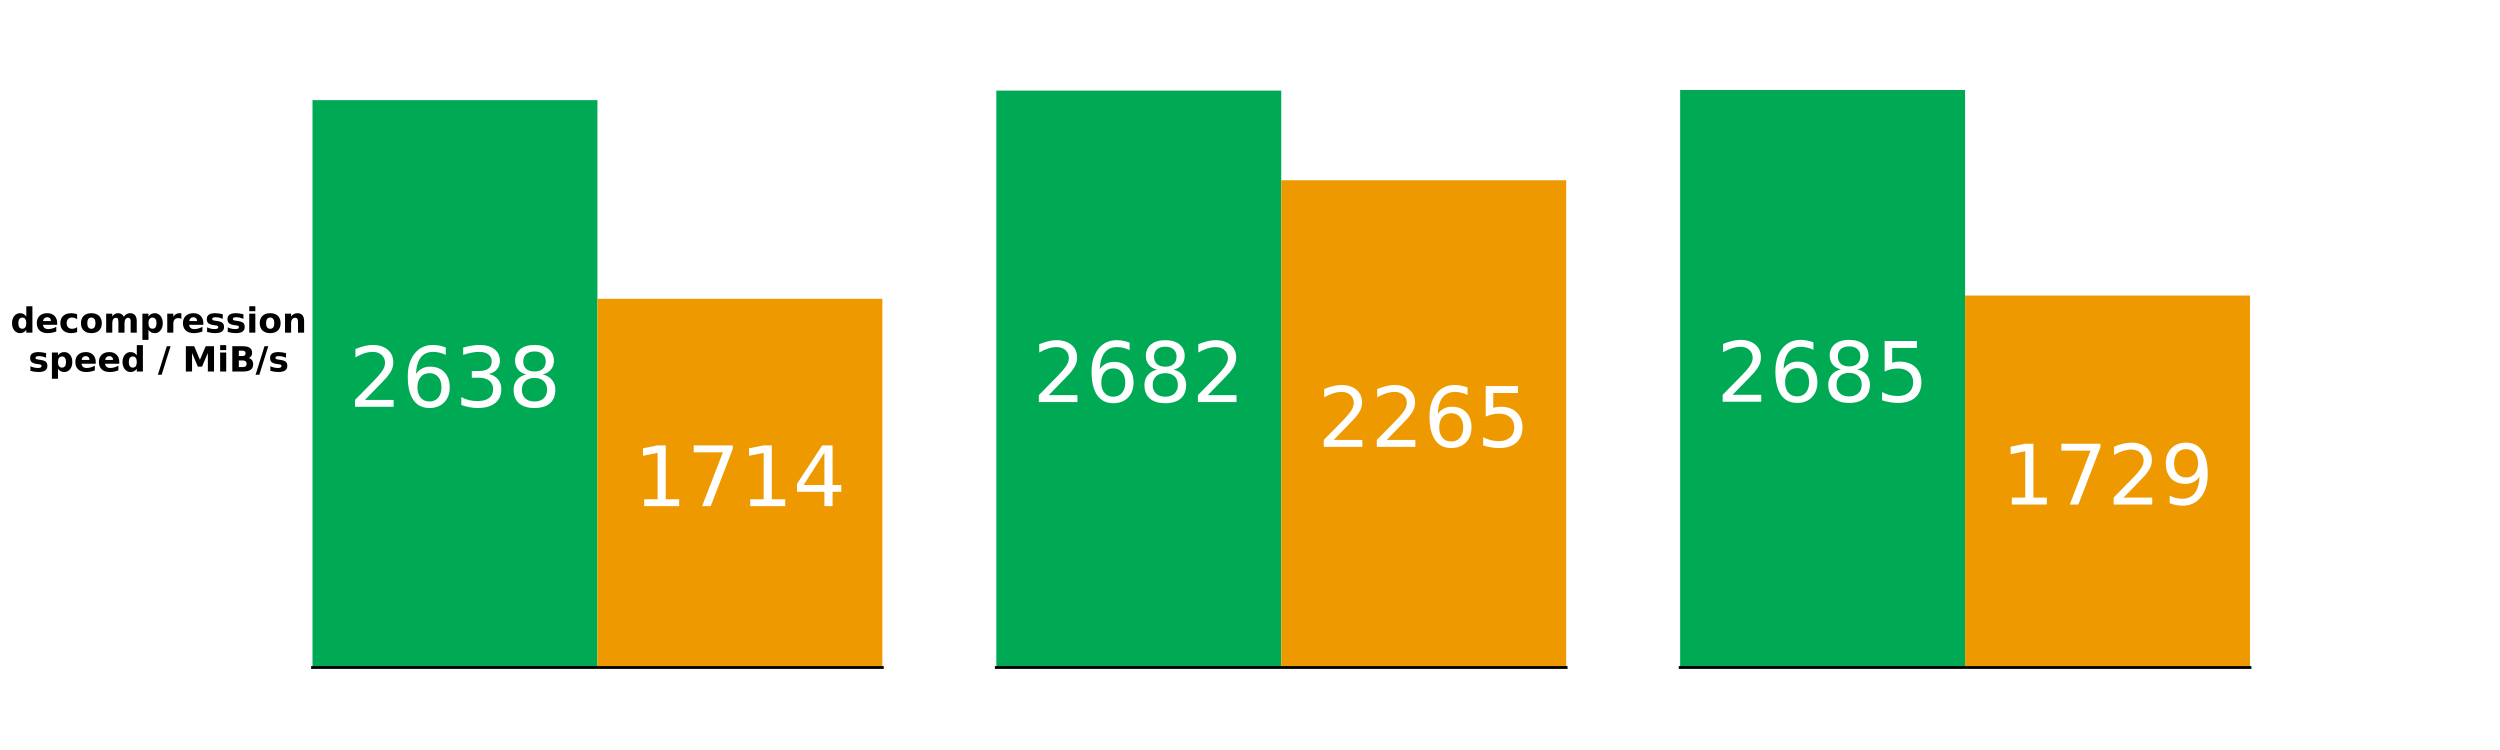
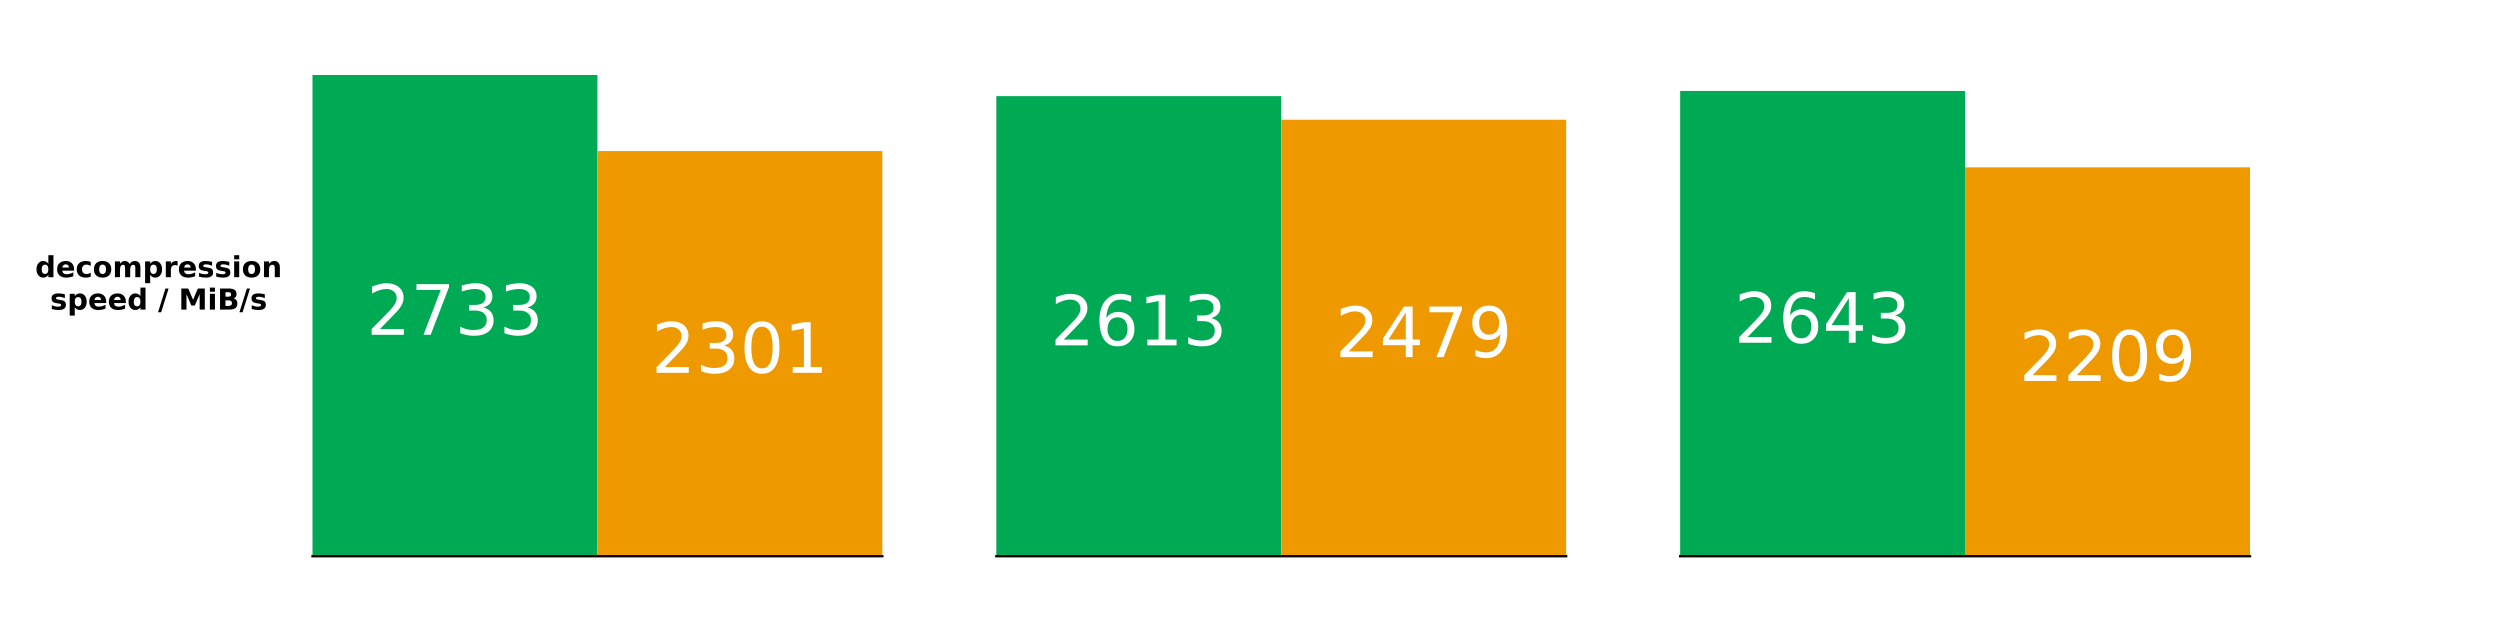
- <svg xmlns="http://www.w3.org/2000/svg" xmlns:xlink="http://www.w3.org/1999/xlink" width="960" height="288" viewBox="0 0 720 216">
+ <svg xmlns="http://www.w3.org/2000/svg" xmlns:xlink="http://www.w3.org/1999/xlink" width="1152" height="288" viewBox="0 0 864 216">
  <defs>
-     <style>*{stroke-linejoin:round;stroke-linecap:butt}</style>
+     <style>
+             *{stroke-linejoin:round;stroke-linecap:butt}
+         </style>
  </defs>
  <g id="figure_1">
-     <path id="patch_1" d="M0 216h720V0H0z" style="fill:#fff" />
+     <path id="patch_1" d="M0 216h864V0H0z" style="fill:#fff" />
    <g id="axes_1">
-       <path id="patch_2" d="M90 192.24h164.118V25.92H90z" style="fill:#fff" />
-       <path id="patch_3" d="M90 192.24h82.059V28.846H90z" clip-path="url(#p99dcd4e414)" style="fill:#0a5" />
-       <path id="patch_4" d="M172.059 192.24h82.059V86.058h-82.06z" clip-path="url(#p99dcd4e414)" style="fill:#e90" />
+       <path id="patch_2" d="M108 192.24h196.941V25.92H108z" style="fill:#fff" />
+       <path id="patch_3" d="M108 192.24h98.47V25.92H108z" clip-path="url(#p8c110eef82)" style="fill:#0a5" />
+       <path id="patch_4" d="M206.47 192.24h98.471V52.208h-98.47z" clip-path="url(#p8c110eef82)" style="fill:#e90" />
      <g id="matplotlib.axis_2">
        <g id="text_1">
-           <g transform="matrix(.1 0 0 -.1 3.012 95.802)">
+           <g transform="matrix(.1 0 0 -.1 12.15 95.802)">
            <defs>
              <path id="DejaVuSans-Bold-64" d="M2919 2988v1875h1125V0H2919v506q-231-309-510-453-278-144-643-144-647 0-1063 514-415 515-415 1324t415 1323q416 514 1063 514 362 0 642-145t511-451zM2181 722q360 0 549 262 189 263 189 763t-189 762q-189 263-549 263-356 0-545-263-189-262-189-762t189-763q189-262 545-262z" transform="scale(.01563)" />
              <path id="DejaVuSans-Bold-65" d="M4031 1759v-318H1416q40-394 284-591t681-197q353 0 723 105 371 105 762 317V213Q3469 63 3072-14t-794-77q-950 0-1477 483-526 483-526 1355 0 856 517 1346 517 491 1424 491 825 0 1320-497 495-496 495-1328zm-1150 372q0 319-186 514-186 196-486 196-325 0-528-183t-253-527h1453z" transform="scale(.01563)" />
              <path id="DejaVuSans-Bold-63" d="M3366 3391v-913q-228 156-458 231t-477 75q-468 0-729-273t-261-764q0-491 261-765 261-273 729-273 263 0 499 78 236 79 436 232V103Q3103 6 2833-42q-270-49-542-49-947 0-1482 486-534 486-534 1352t534 1351q535 486 1482 486 275 0 542-48t533-145z" transform="scale(.01563)" />
              <path id="DejaVuSans-Bold-6f" d="M2203 2784q-372 0-567-267t-195-770q0-503 195-771 195-267 567-267 366 0 559 267 194 268 194 771t-194 770q-193 267-559 267zm0 800q903 0 1411-488 508-487 508-1349 0-863-508-1351Q3106-91 2203-91q-906 0-1417 487-511 488-511 1351 0 862 511 1349 511 488 1417 488z" transform="scale(.01563)" />
              <path id="DejaVuSans-Bold-6d" d="M3781 2919q213 325 505 495t642 170q603 0 919-372 316-371 316-1081V0H5038v1825q3 41 4 84 2 44 2 125 0 372-110 539-109 168-353 168-318 0-492-263-173-262-180-759V0H2784v1825q0 581-100 748-100 168-356 168-322 0-497-264t-175-755V0H531v3500h1125v-512q207 296 474 446t589 150q362 0 640-175 279-175 422-490z" transform="scale(.01563)" />
              <path id="DejaVuSans-Bold-70" d="M1656 506v-1837H538v4831h1118v-512q232 306 513 451t647 145q647 0 1062-514 416-514 416-1323T3878 423Q3463-91 2816-91q-366 0-647 145-281 146-513 452zm744 2266q-359 0-552-264-192-264-192-761t192-761q193-264 552-264t548 262q190 263 190 763t-190 762q-189 263-548 263z" transform="scale(.01563)" />
              <path id="DejaVuSans-Bold-72" d="M3138 2547q-147 69-293 101-145 33-292 33-431 0-664-277-233-276-233-791V0H538v3500h1118v-575q216 344 495 501 280 158 671 158 56 0 121-5 66-4 191-20l4-1012z" transform="scale(.01563)" />
              <path id="DejaVuSans-Bold-73" d="M3272 3391v-850q-359 150-694 225-334 75-631 75-319 0-474-80-154-80-154-245 0-135 117-207 117-71 420-106l197-28q860-109 1156-359 297-250 297-785 0-559-413-841Q2681-91 1863-91q-347 0-718 55-370 55-761 164v850q335-162 686-244 352-81 714-81 329 0 494 90 166 91 166 270 0 150-114 223t-455 114l-197 25q-747 94-1047 347t-300 769q0 556 381 824 382 269 1169 269 310 0 650-47 341-46 741-146z" transform="scale(.01563)" />
              <path id="DejaVuSans-Bold-69" d="M538 3500h1118V0H538v3500zm0 1363h1118v-913H538v913z" transform="scale(.01563)" />
              <path id="DejaVuSans-Bold-6e" d="M4056 2131V0H2931v1631q0 453-20 625t-70 253q-66 110-179 171-112 61-256 61-350 0-550-271-200-270-200-748V0H538v3500h1118v-512q253 306 537 451 285 145 629 145 606 0 920-372 314-371 314-1081z" transform="scale(.01563)" />
            </defs>
            <use xlink:href="#DejaVuSans-Bold-64" />
            <use xlink:href="#DejaVuSans-Bold-65" x="71.582" />
            <use xlink:href="#DejaVuSans-Bold-63" x="139.404" />
            <use xlink:href="#DejaVuSans-Bold-6f" x="198.682" />
            <use xlink:href="#DejaVuSans-Bold-6d" x="267.383" />
            <use xlink:href="#DejaVuSans-Bold-70" x="371.582" />
            <use xlink:href="#DejaVuSans-Bold-72" x="443.164" />
            <use xlink:href="#DejaVuSans-Bold-65" x="492.48" />
            <use xlink:href="#DejaVuSans-Bold-73" x="560.303" />
            <use xlink:href="#DejaVuSans-Bold-73" x="619.824" />
            <use xlink:href="#DejaVuSans-Bold-69" x="679.346" />
            <use xlink:href="#DejaVuSans-Bold-6f" x="713.623" />
            <use xlink:href="#DejaVuSans-Bold-6e" x="782.324" />
          </g>
-           <g transform="matrix(.1 0 0 -.1 8.16 107)">
+           <g transform="matrix(.1 0 0 -.1 17.299 107)">
            <defs>
              <path id="DejaVuSans-Bold-2f" d="M1644 4666h694L691-594H0l1644 5260z" transform="scale(.01563)" />
              <path id="DejaVuSans-Bold-4d" d="M588 4666h1531l1062-2497 1069 2497h1528V0H4641v3413L3566 897h-763L1728 3413V0H588v4666z" transform="scale(.01563)" />
              <path id="DejaVuSans-Bold-42" d="M2456 2859q285 0 431 125 147 125 147 369 0 241-147 367-146 127-431 127h-665v-988h665zm41-2040q362 0 545 153t183 462q0 304-181 455-181 152-547 152h-706V819h706zm1119 1678q387-113 599-416 213-303 213-743 0-675-456-1007Q3516 0 2584 0H588v4666h1806q972 0 1408-294t436-941q0-340-160-579-159-239-462-355z" transform="scale(.01563)" />
            </defs>
            <use xlink:href="#DejaVuSans-Bold-73" />
            <use xlink:href="#DejaVuSans-Bold-70" x="59.521" />
            <use xlink:href="#DejaVuSans-Bold-65" x="131.104" />
            <use xlink:href="#DejaVuSans-Bold-65" x="198.926" />
            <use xlink:href="#DejaVuSans-Bold-64" x="266.748" />
            <use xlink:href="#DejaVuSans-Bold-20" x="338.33" />
            <use xlink:href="#DejaVuSans-Bold-2f" x="373.145" />
            <use xlink:href="#DejaVuSans-Bold-20" x="409.668" />
            <use xlink:href="#DejaVuSans-Bold-4d" x="444.482" />
            <use xlink:href="#DejaVuSans-Bold-69" x="543.994" />
            <use xlink:href="#DejaVuSans-Bold-42" x="578.271" />
            <use xlink:href="#DejaVuSans-Bold-2f" x="654.492" />
            <use xlink:href="#DejaVuSans-Bold-73" x="691.016" />
          </g>
        </g>
      </g>
-       <path id="patch_5" d="M90 192.24h164.118" style="fill:none;stroke:#000;stroke-width:.8;stroke-linejoin:miter;stroke-linecap:square" />
-       <g id="text_2" style="fill:#fff" transform="matrix(.24 0 0 -.24 100.49 117.166)">
+       <path id="patch_5" d="M108 192.24h196.941" style="fill:none;stroke:#000;stroke-width:.8;stroke-linejoin:miter;stroke-linecap:square" />
+       <g id="text_2" style="fill:#fff" transform="matrix(.24 0 0 -.24 126.695 115.703)">
        <defs>
          <path id="DejaVuSans-32" d="M1228 531h2203V0H469v531q359 372 979 998 621 627 780 809 303 340 423 576 121 236 121 464 0 372-261 606-261 235-680 235-297 0-627-103-329-103-704-313v638q381 153 712 231 332 78 607 78 725 0 1156-363 431-362 431-968 0-288-108-546-107-257-392-607-78-91-497-524-418-433-1181-1211z" transform="scale(.01563)" />
+           <path id="DejaVuSans-37" d="M525 4666h3000v-269L1831 0h-659l1594 4134H525v532z" transform="scale(.01563)" />
+           <path id="DejaVuSans-33" d="M2597 2516q453-97 707-404 255-306 255-756 0-690-475-1069Q2609-91 1734-91q-293 0-604 58T488 141v609q262-153 574-231 313-78 654-78 593 0 904 234t311 681q0 413-289 645-289 233-804 233h-544v519h569q465 0 712 186t247 536q0 359-255 551-254 193-729 193-260 0-557-57-297-56-653-174v562q360 100 674 150t592 50q719 0 1137-327 419-326 419-882 0-388-222-655t-631-370z" transform="scale(.01563)" />
+         </defs>
+         <use xlink:href="#DejaVuSans-32" />
+         <use xlink:href="#DejaVuSans-37" x="63.623" />
+         <use xlink:href="#DejaVuSans-33" x="127.246" />
+         <use xlink:href="#DejaVuSans-33" x="190.869" />
+       </g>
+       <g id="text_3" style="fill:#fff" transform="matrix(.24 0 0 -.24 225.166 128.847)">
+         <defs>
+           <path id="DejaVuSans-30" d="M2034 4250q-487 0-733-480-245-479-245-1442 0-959 245-1439 246-480 733-480 491 0 736 480 246 480 246 1439 0 963-246 1442-245 480-736 480zm0 500q785 0 1199-621 414-620 414-1801 0-1178-414-1799Q2819-91 2034-91q-784 0-1198 620-414 621-414 1799 0 1181 414 1801 414 621 1198 621z" transform="scale(.01563)" />
+           <path id="DejaVuSans-31" d="M794 531h1031v3560L703 3866v575l1116 225h631V531h1031V0H794v531z" transform="scale(.01563)" />
+         </defs>
+         <use xlink:href="#DejaVuSans-32" />
+         <use xlink:href="#DejaVuSans-33" x="63.623" />
+         <use xlink:href="#DejaVuSans-30" x="127.246" />
+         <use xlink:href="#DejaVuSans-31" x="190.869" />
+       </g>
+     </g>
+     <g id="axes_2">
+       <path id="patch_6" d="M344.33 192.24h196.94V25.92H344.33z" style="fill:#fff" />
+       <path id="patch_7" d="M344.33 192.24h98.47V33.231h-98.47z" clip-path="url(#p87b47b6f16)" style="fill:#0a5" />
+       <path id="patch_8" d="M442.8 192.24h98.47V41.381H442.8z" clip-path="url(#p87b47b6f16)" style="fill:#e90" />
+       <path id="patch_9" d="M344.33 192.24h196.94" style="fill:none;stroke:#000;stroke-width:.8;stroke-linejoin:miter;stroke-linecap:square" />
+       <g id="text_4" style="fill:#fff" transform="matrix(.24 0 0 -.24 363.025 119.358)">
+         <defs>
          <path id="DejaVuSans-36" d="M2113 2584q-425 0-674-291-248-290-248-796 0-503 248-796 249-292 674-292t673 292q248 293 248 796 0 506-248 796-248 291-673 291zm1253 1979v-575q-238 112-480 171-242 60-480 60-625 0-955-422-329-422-376-1275 184 272 462 417 279 145 613 145 703 0 1111-427 408-426 408-1160 0-719-425-1154Q2819-91 2113-91q-810 0-1238 620-428 621-428 1799 0 1106 525 1764t1409 658q238 0 480-47t505-140z" transform="scale(.01563)" />
-           <path id="DejaVuSans-33" d="M2597 2516q453-97 707-404 255-306 255-756 0-690-475-1069Q2609-91 1734-91q-293 0-604 58T488 141v609q262-153 574-231 313-78 654-78 593 0 904 234t311 681q0 413-289 645-289 233-804 233h-544v519h569q465 0 712 186t247 536q0 359-255 551-254 193-729 193-260 0-557-57-297-56-653-174v562q360 100 674 150t592 50q719 0 1137-327 419-326 419-882 0-388-222-655t-631-370z" transform="scale(.01563)" />
-           <path id="DejaVuSans-38" d="M2034 2216q-450 0-708-241-257-241-257-662 0-422 257-663 258-241 708-241t709 242q260 243 260 662 0 421-258 662-257 241-711 241zm-631 268q-406 100-633 378-226 279-226 679 0 559 398 884 399 325 1092 325 697 0 1094-325t397-884q0-400-227-679-226-278-629-378 456-106 710-416 255-309 255-755 0-679-414-1042Q2806-91 2034-91q-771 0-1186 362-414 363-414 1042 0 446 256 755 257 310 713 416zm-231 997q0-362 226-565 227-203 636-203 407 0 636 203 230 203 230 565 0 363-230 566-229 203-636 203-409 0-636-203-226-203-226-566z" transform="scale(.01563)" />
        </defs>
        <use xlink:href="#DejaVuSans-32" />
        <use xlink:href="#DejaVuSans-36" x="63.623" />
-         <use xlink:href="#DejaVuSans-33" x="127.246" />
-         <use xlink:href="#DejaVuSans-38" x="190.869" />
+         <use xlink:href="#DejaVuSans-31" x="127.246" />
+         <use xlink:href="#DejaVuSans-33" x="190.869" />
      </g>
-       <g id="text_3" style="fill:#fff" transform="matrix(.24 0 0 -.24 182.548 145.771)">
+       <g id="text_5" style="fill:#fff" transform="matrix(.24 0 0 -.24 461.495 123.433)">
        <defs>
-           <path id="DejaVuSans-31" d="M794 531h1031v3560L703 3866v575l1116 225h631V531h1031V0H794v531z" transform="scale(.01563)" />
-           <path id="DejaVuSans-37" d="M525 4666h3000v-269L1831 0h-659l1594 4134H525v532z" transform="scale(.01563)" />
          <path id="DejaVuSans-34" d="M2419 4116 825 1625h1594v2491zm-166 550h794V1625h666v-525h-666V0h-628v1100H313v609l1940 2957z" transform="scale(.01563)" />
-         </defs>
-         <use xlink:href="#DejaVuSans-31" />
-         <use xlink:href="#DejaVuSans-37" x="63.623" />
-         <use xlink:href="#DejaVuSans-31" x="127.246" />
-         <use xlink:href="#DejaVuSans-34" x="190.869" />
-       </g>
-     </g>
-     <g id="axes_2">
-       <path id="patch_6" d="M286.941 192.24H451.06V25.92H286.94z" style="fill:#fff" />
-       <path id="patch_7" d="M286.941 192.24H369V26.088h-82.059z" clip-path="url(#p1b072f8aa0)" style="fill:#0a5" />
-       <path id="patch_8" d="M369 192.24h82.059V51.908H369z" clip-path="url(#p1b072f8aa0)" style="fill:#e90" />
-       <path id="patch_9" d="M286.941 192.24H451.06" style="fill:none;stroke:#000;stroke-width:.8;stroke-linejoin:miter;stroke-linecap:square" />
-       <g id="text_4" style="fill:#fff" transform="matrix(.24 0 0 -.24 297.43 115.787)">
-         <use xlink:href="#DejaVuSans-32" />
-         <use xlink:href="#DejaVuSans-36" x="63.623" />
-         <use xlink:href="#DejaVuSans-38" x="127.246" />
-         <use xlink:href="#DejaVuSans-32" x="190.869" />
-       </g>
-       <g id="text_5" style="fill:#fff" transform="matrix(.24 0 0 -.24 379.49 128.697)">
-         <defs>
-           <path id="DejaVuSans-35" d="M691 4666h2478v-532H1269V2991q137 47 274 70 138 23 276 23 781 0 1237-428 457-428 457-1159 0-753-469-1171Q2575-91 1722-91q-294 0-599 50Q819 9 494 109v635q281-153 581-228t634-75q541 0 856 284 316 284 316 772 0 487-316 771-315 285-856 285-253 0-505-56-251-56-513-175v2344z" transform="scale(.01563)" />
+           <path id="DejaVuSans-39" d="M703 97v575q238-113 481-172 244-59 479-59 625 0 954 420 330 420 377 1277-181-269-460-413-278-144-615-144-700 0-1108 423-408 424-408 1159 0 718 425 1152 425 435 1131 435 810 0 1236-621 427-620 427-1801 0-1103-524-1761Q2575-91 1691-91q-238 0-482 47Q966 3 703 97zm1256 1978q425 0 673 290 249 291 249 798 0 503-249 795-248 292-673 292t-673-292q-248-292-248-795 0-507 248-798 248-290 673-290z" transform="scale(.01563)" />
        </defs>
        <use xlink:href="#DejaVuSans-32" />
-         <use xlink:href="#DejaVuSans-32" x="63.623" />
-         <use xlink:href="#DejaVuSans-36" x="127.246" />
-         <use xlink:href="#DejaVuSans-35" x="190.869" />
+         <use xlink:href="#DejaVuSans-34" x="63.623" />
+         <use xlink:href="#DejaVuSans-37" x="127.246" />
+         <use xlink:href="#DejaVuSans-39" x="190.869" />
      </g>
    </g>
    <g id="axes_3">
-       <path id="patch_10" d="M483.882 192.24H648V25.92H483.882z" style="fill:#fff" />
-       <path id="patch_11" d="M483.882 192.24h82.06V25.92h-82.06z" clip-path="url(#p1b601d05d6)" style="fill:#0a5" />
-       <path id="patch_12" d="M565.941 192.24H648V85.108h-82.059z" clip-path="url(#p1b601d05d6)" style="fill:#e90" />
-       <path id="patch_13" d="M483.882 192.24H648" style="fill:none;stroke:#000;stroke-width:.8;stroke-linejoin:miter;stroke-linecap:square" />
-       <g id="text_6" style="fill:#fff" transform="matrix(.24 0 0 -.24 494.372 115.703)">
+       <path id="patch_10" d="M580.659 192.24H777.6V25.92H580.659z" style="fill:#fff" />
+       <path id="patch_11" d="M580.659 192.24h98.47V31.43h-98.47z" clip-path="url(#p9b4385a9b7)" style="fill:#0a5" />
+       <path id="patch_12" d="M679.13 192.24h98.47V57.824h-98.47z" clip-path="url(#p9b4385a9b7)" style="fill:#e90" />
+       <path id="patch_13" d="M580.659 192.24H777.6" style="fill:none;stroke:#000;stroke-width:.8;stroke-linejoin:miter;stroke-linecap:square" />
+       <g id="text_6" style="fill:#fff" transform="matrix(.24 0 0 -.24 599.354 118.458)">
        <use xlink:href="#DejaVuSans-32" />
        <use xlink:href="#DejaVuSans-36" x="63.623" />
-         <use xlink:href="#DejaVuSans-38" x="127.246" />
-         <use xlink:href="#DejaVuSans-35" x="190.869" />
+         <use xlink:href="#DejaVuSans-34" x="127.246" />
+         <use xlink:href="#DejaVuSans-33" x="190.869" />
      </g>
-       <g id="text_7" style="fill:#fff" transform="matrix(.24 0 0 -.24 576.43 145.297)">
-         <defs>
-           <path id="DejaVuSans-39" d="M703 97v575q238-113 481-172 244-59 479-59 625 0 954 420 330 420 377 1277-181-269-460-413-278-144-615-144-700 0-1108 423-408 424-408 1159 0 718 425 1152 425 435 1131 435 810 0 1236-621 427-620 427-1801 0-1103-524-1761Q2575-91 1691-91q-238 0-482 47Q966 3 703 97zm1256 1978q425 0 673 290 249 291 249 798 0 503-249 795-248 292-673 292t-673-292q-248-292-248-795 0-507 248-798 248-290 673-290z" transform="scale(.01563)" />
-         </defs>
-         <use xlink:href="#DejaVuSans-31" />
-         <use xlink:href="#DejaVuSans-37" x="63.623" />
-         <use xlink:href="#DejaVuSans-32" x="127.246" />
+       <g id="text_7" style="fill:#fff" transform="matrix(.24 0 0 -.24 697.825 131.654)">
+         <use xlink:href="#DejaVuSans-32" />
+         <use xlink:href="#DejaVuSans-32" x="63.623" />
+         <use xlink:href="#DejaVuSans-30" x="127.246" />
        <use xlink:href="#DejaVuSans-39" x="190.869" />
      </g>
    </g>
  </g>
  <defs>
-     <clipPath id="p99dcd4e414">
-       <path d="M90 25.92h164.118v166.32H90z" />
+     <clipPath id="p8c110eef82">
+       <path d="M108 25.92h196.941v166.32H108z" />
    </clipPath>
-     <clipPath id="p1b072f8aa0">
-       <path d="M286.941 25.92h164.118v166.32H286.941z" />
+     <clipPath id="p87b47b6f16">
+       <path d="M344.329 25.92H541.27v166.32H344.329z" />
    </clipPath>
-     <clipPath id="p1b601d05d6">
-       <path d="M483.882 25.92H648v166.32H483.882z" />
+     <clipPath id="p9b4385a9b7">
+       <path d="M580.659 25.92H777.6v166.32H580.659z" />
    </clipPath>
  </defs>
</svg>
